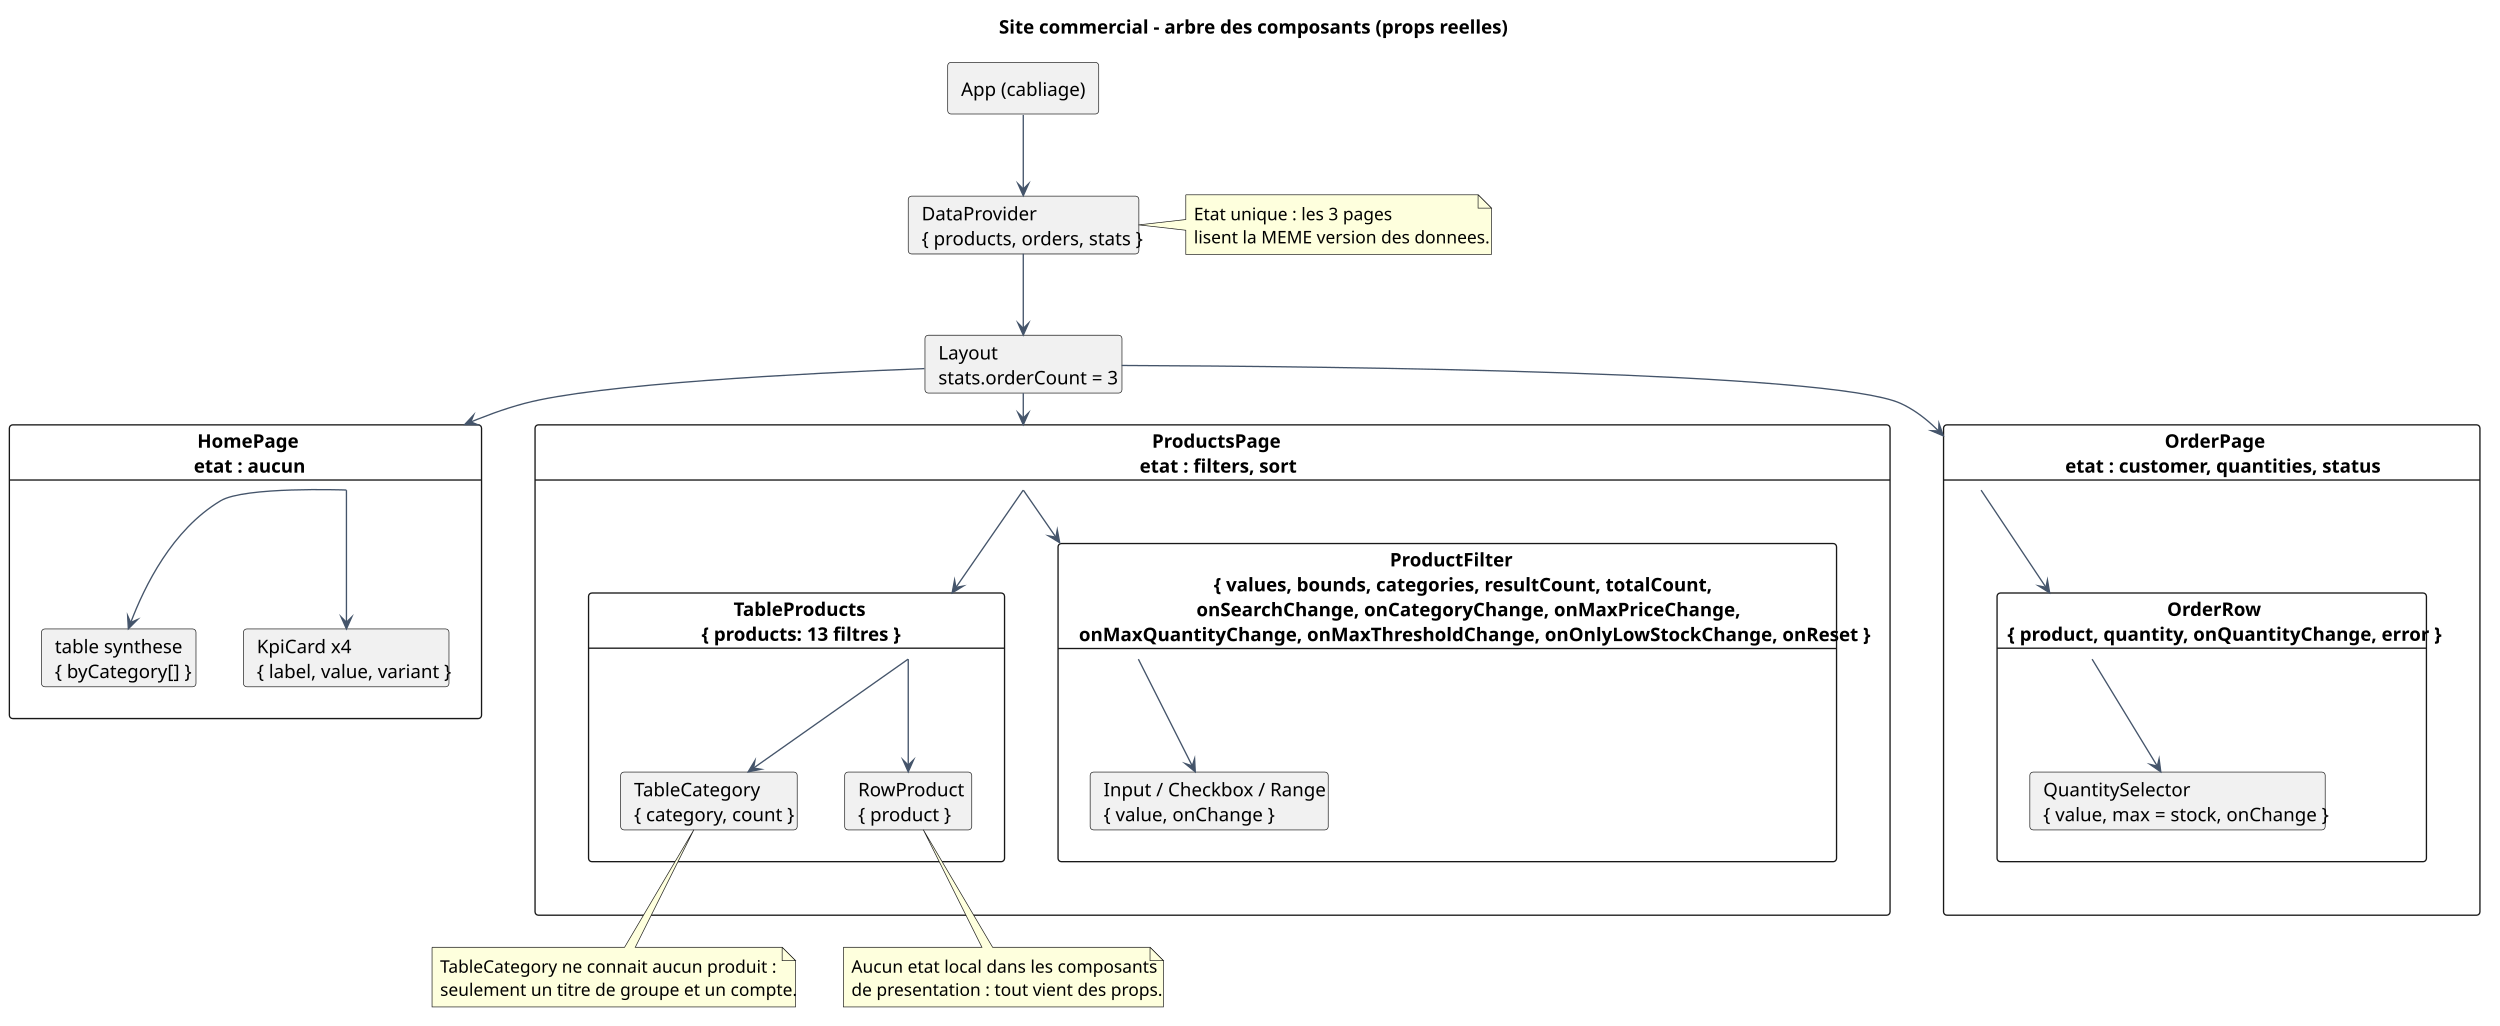
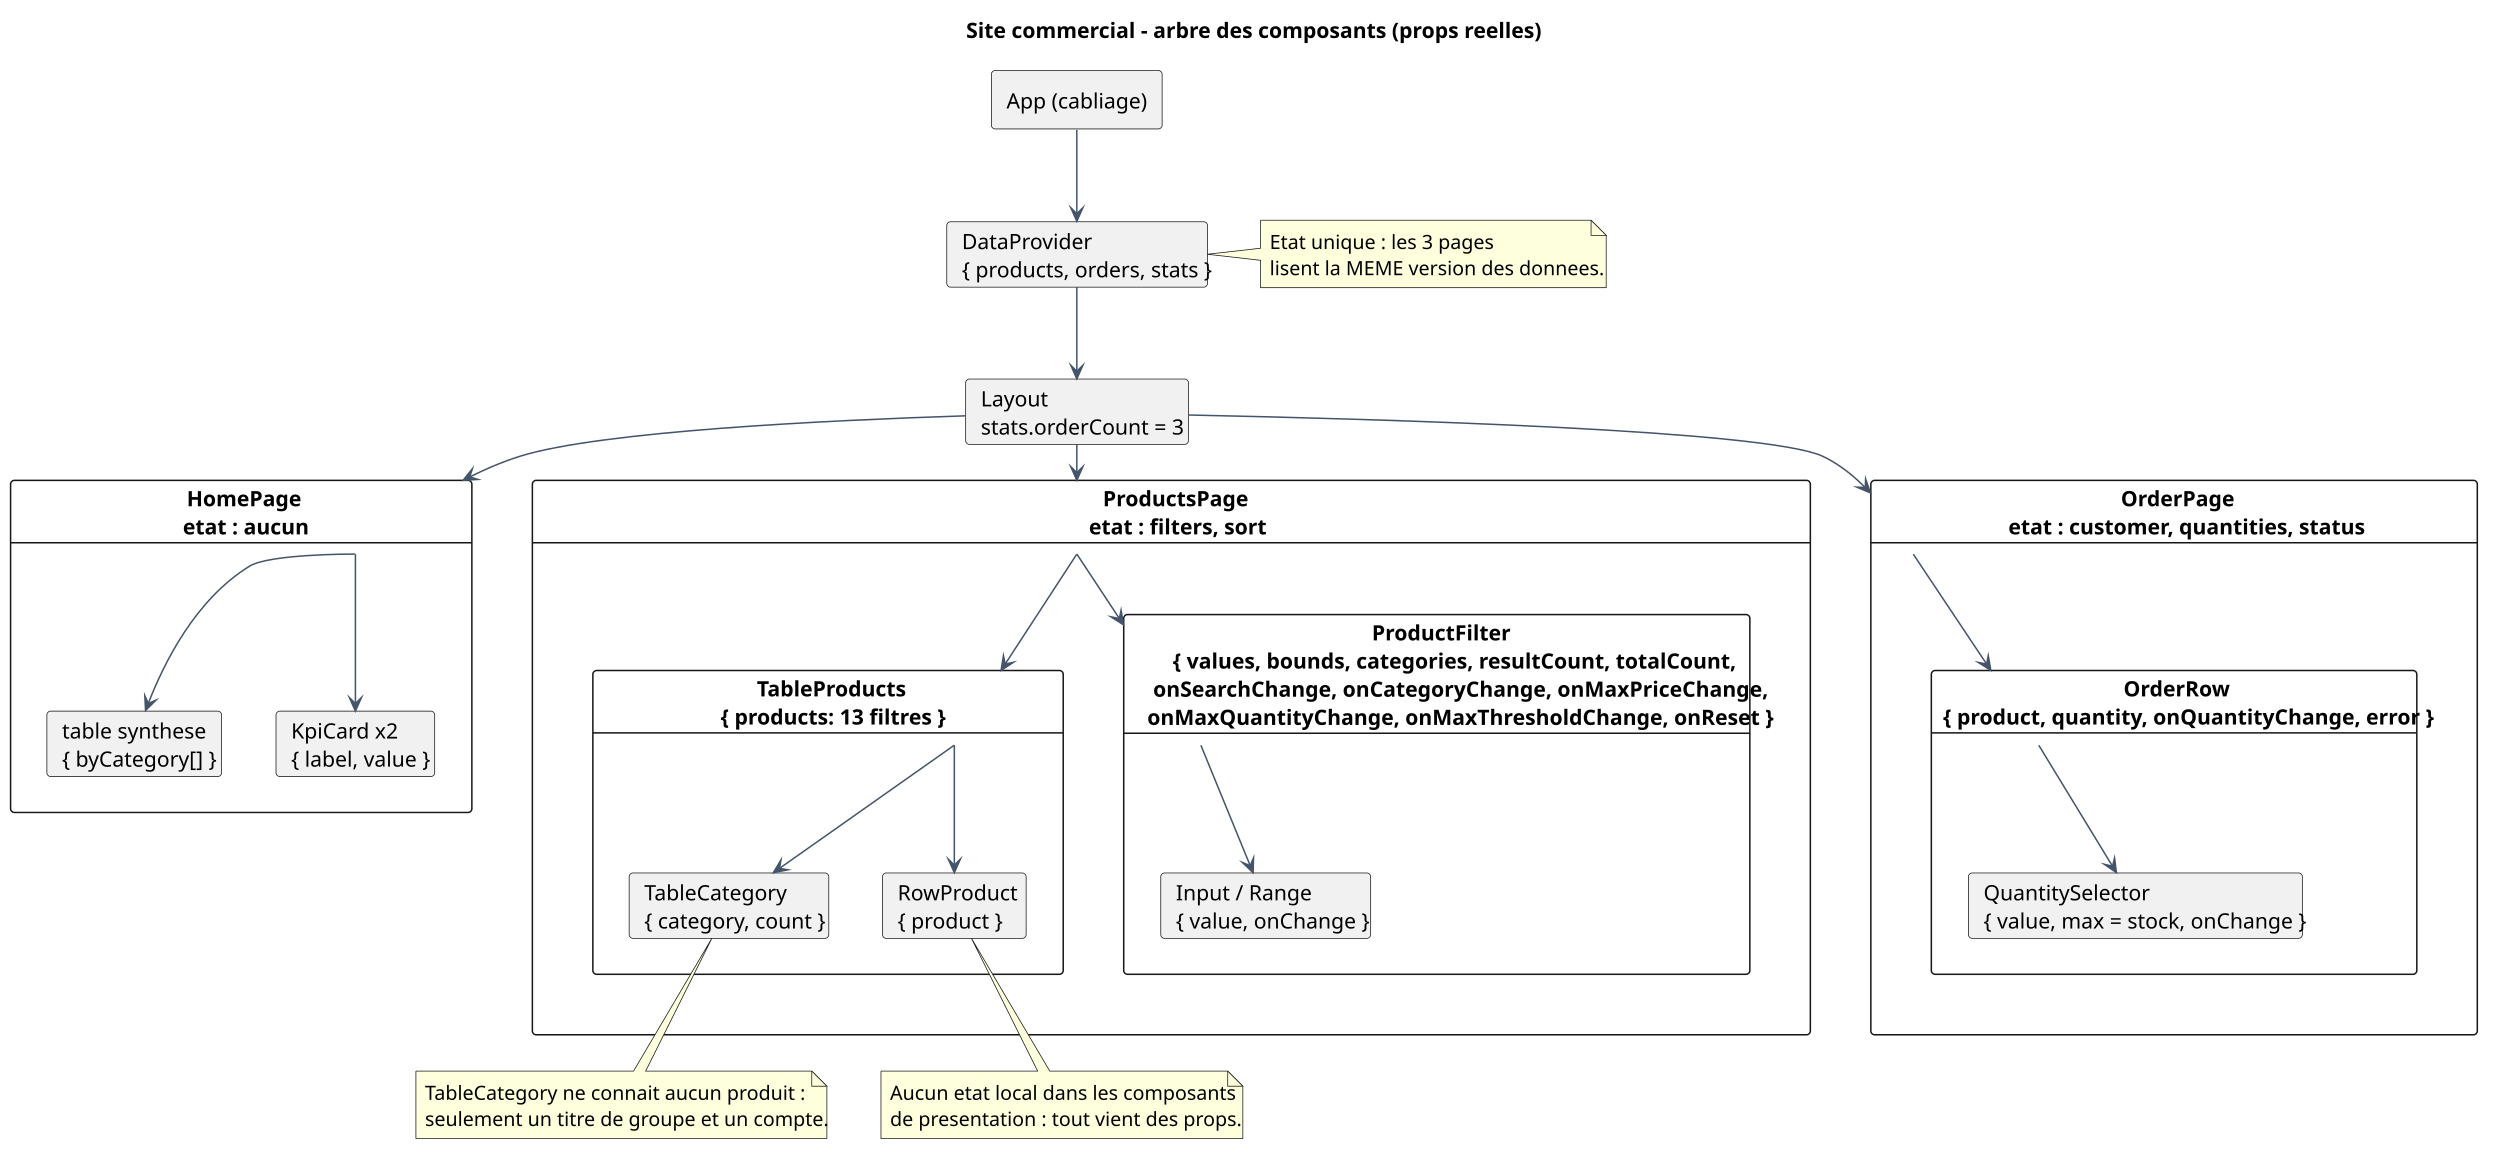
- <svg xmlns="http://www.w3.org/2000/svg" version="1.1" data-diagram-type="DESCRIPTION" style="width:1869px;height:767px;background:#FFFFFF;" width="1869px" height="767px" viewBox="0 0 1869 767" zoomAndPan="magnify" preserveAspectRatio="none" contentStyleType="text/css">
+ <svg xmlns="http://www.w3.org/2000/svg" version="1.1" data-diagram-type="DESCRIPTION" style="width:1653px;height:767px;background:#FFFFFF;" width="1653px" height="767px" viewBox="0 0 1653 767" zoomAndPan="magnify" preserveAspectRatio="none" contentStyleType="text/css">
  <defs />
  <g font-family="sans-serif" lengthAdjust="spacing">
    <g class="title" data-source-line="1">
-       <text x="746.802" y="25.107" fill="#000" font-size="14" textLength="368.396" font-weight="700" font-family="Segoe UI">Site commercial  -  arbre des composants (props reelles)</text>
+       <text x="638.802" y="25.107" fill="#000" font-size="14" textLength="368.396" font-weight="700" font-family="Segoe UI">Site commercial  -  arbre des composants (props reelles)</text>
    </g>
    <g class="cluster" data-qualified-name="Accueil" id="ent0004" data-source-line="16">
-       <rect x="7" y="317.621" width="353" height="219.58" fill="none" style="stroke:#181818;stroke-width:1;" rx="2.5" ry="2.5" />
-       <line x1="7" y1="358.863" x2="360" y2="358.863" style="stroke:#181818;stroke-width:1;" />
-       <text x="147.471" y="334.729" fill="#000" font-size="14" textLength="72.058" font-weight="700" font-family="Segoe UI">HomePage</text>
-       <text x="144.908" y="353.35" fill="#000" font-size="14" textLength="77.185" font-weight="700" font-family="Segoe UI">etat : aucun</text>
+       <rect x="7" y="317.621" width="305" height="219.58" fill="none" style="stroke:#181818;stroke-width:1;" rx="2.5" ry="2.5" />
+       <line x1="7" y1="358.863" x2="312" y2="358.863" style="stroke:#181818;stroke-width:1;" />
+       <text x="123.471" y="334.729" fill="#000" font-size="14" textLength="72.058" font-weight="700" font-family="Segoe UI">HomePage</text>
+       <text x="120.908" y="353.35" fill="#000" font-size="14" textLength="77.185" font-weight="700" font-family="Segoe UI">etat : aucun</text>
    </g>
    <g class="cluster" data-qualified-name="Produits" id="ent0007" data-source-line="21">
-       <rect x="400" y="317.621" width="1013" height="366.58" fill="none" style="stroke:#181818;stroke-width:1;" rx="2.5" ry="2.5" />
-       <line x1="400" y1="358.863" x2="1413" y2="358.863" style="stroke:#181818;stroke-width:1;" />
-       <text x="861.215" y="334.729" fill="#000" font-size="14" textLength="90.569" font-weight="700" font-family="Segoe UI">ProductsPage</text>
-       <text x="852.004" y="353.35" fill="#000" font-size="14" textLength="108.992" font-weight="700" font-family="Segoe UI">etat : filters, sort</text>
+       <rect x="352" y="317.621" width="845" height="366.58" fill="none" style="stroke:#181818;stroke-width:1;" rx="2.5" ry="2.5" />
+       <line x1="352" y1="358.863" x2="1197" y2="358.863" style="stroke:#181818;stroke-width:1;" />
+       <text x="729.215" y="334.729" fill="#000" font-size="14" textLength="90.569" font-weight="700" font-family="Segoe UI">ProductsPage</text>
+       <text x="720.004" y="353.35" fill="#000" font-size="14" textLength="108.992" font-weight="700" font-family="Segoe UI">etat : filters, sort</text>
    </g>
    <g class="cluster" data-qualified-name="Produits.F" id="ent0008" data-source-line="22">
-       <rect x="791" y="406.341" width="582" height="237.86" fill="none" style="stroke:#181818;stroke-width:1;" rx="2.5" ry="2.5" />
-       <line x1="791" y1="484.825" x2="1373" y2="484.825" style="stroke:#181818;stroke-width:1;" />
-       <text x="1039.067" y="423.449" fill="#000" font-size="14" textLength="85.866" font-weight="700" font-family="Segoe UI">ProductFilter</text>
-       <text x="907.461" y="442.07" fill="#000" font-size="14" textLength="349.077" font-weight="700" font-family="Segoe UI">{ values, bounds, categories, resultCount, totalCount,</text>
-       <text x="894.449" y="460.691" fill="#000" font-size="14" textLength="382.826" font-weight="700" font-family="Segoe UI">onSearchChange, onCategoryChange, onMaxPriceChange,</text>
-       <text x="806.607" y="479.312" fill="#000" font-size="14" textLength="558.51" font-weight="700" font-family="Segoe UI">onMaxQuantityChange, onMaxThresholdChange, onOnlyLowStockChange, onReset }</text>
+       <rect x="743" y="406.341" width="414" height="237.86" fill="none" style="stroke:#181818;stroke-width:1;" rx="2.5" ry="2.5" />
+       <line x1="743" y1="484.825" x2="1157" y2="484.825" style="stroke:#181818;stroke-width:1;" />
+       <text x="907.067" y="423.449" fill="#000" font-size="14" textLength="85.866" font-weight="700" font-family="Segoe UI">ProductFilter</text>
+       <text x="775.461" y="442.07" fill="#000" font-size="14" textLength="349.077" font-weight="700" font-family="Segoe UI">{ values, bounds, categories, resultCount, totalCount,</text>
+       <text x="762.449" y="460.691" fill="#000" font-size="14" textLength="382.826" font-weight="700" font-family="Segoe UI">onSearchChange, onCategoryChange, onMaxPriceChange,</text>
+       <text x="758.594" y="479.312" fill="#000" font-size="14" textLength="390.537" font-weight="700" font-family="Segoe UI">onMaxQuantityChange, onMaxThresholdChange, onReset }</text>
    </g>
    <g class="cluster" data-qualified-name="Produits.T" id="ent0010" data-source-line="25">
-       <rect x="440" y="443.341" width="311" height="200.86" fill="none" style="stroke:#181818;stroke-width:1;" rx="2.5" ry="2.5" />
-       <line x1="440" y1="484.583" x2="751" y2="484.583" style="stroke:#181818;stroke-width:1;" />
-       <text x="548.417" y="460.449" fill="#000" font-size="14" textLength="94.165" font-weight="700" font-family="Segoe UI">TableProducts</text>
-       <text x="524.481" y="479.07" fill="#000" font-size="14" textLength="142.037" font-weight="700" font-family="Segoe UI">{ products: 13 filtres }</text>
+       <rect x="392" y="443.341" width="311" height="200.86" fill="none" style="stroke:#181818;stroke-width:1;" rx="2.5" ry="2.5" />
+       <line x1="392" y1="484.583" x2="703" y2="484.583" style="stroke:#181818;stroke-width:1;" />
+       <text x="500.417" y="460.449" fill="#000" font-size="14" textLength="94.165" font-weight="700" font-family="Segoe UI">TableProducts</text>
+       <text x="476.481" y="479.07" fill="#000" font-size="14" textLength="142.037" font-weight="700" font-family="Segoe UI">{ products: 13 filtres }</text>
    </g>
    <g class="cluster" data-qualified-name="Commande" id="ent0013" data-source-line="31">
-       <rect x="1453" y="317.621" width="401" height="366.58" fill="none" style="stroke:#181818;stroke-width:1;" rx="2.5" ry="2.5" />
-       <line x1="1453" y1="358.863" x2="1854" y2="358.863" style="stroke:#181818;stroke-width:1;" />
-       <text x="1618.312" y="334.729" fill="#000" font-size="14" textLength="70.376" font-weight="700" font-family="Segoe UI">OrderPage</text>
-       <text x="1543.947" y="353.35" fill="#000" font-size="14" textLength="219.105" font-weight="700" font-family="Segoe UI">etat : customer, quantities, status</text>
+       <rect x="1237" y="317.621" width="401" height="366.58" fill="none" style="stroke:#181818;stroke-width:1;" rx="2.5" ry="2.5" />
+       <line x1="1237" y1="358.863" x2="1638" y2="358.863" style="stroke:#181818;stroke-width:1;" />
+       <text x="1402.312" y="334.729" fill="#000" font-size="14" textLength="70.376" font-weight="700" font-family="Segoe UI">OrderPage</text>
+       <text x="1327.947" y="353.35" fill="#000" font-size="14" textLength="219.105" font-weight="700" font-family="Segoe UI">etat : customer, quantities, status</text>
    </g>
    <g class="cluster" data-qualified-name="Commande.L" id="ent0014" data-source-line="32">
-       <rect x="1493" y="443.341" width="321" height="200.86" fill="none" style="stroke:#181818;stroke-width:1;" rx="2.5" ry="2.5" />
-       <line x1="1493" y1="484.583" x2="1814" y2="484.583" style="stroke:#181818;stroke-width:1;" />
-       <text x="1620.069" y="460.449" fill="#000" font-size="14" textLength="66.862" font-weight="700" font-family="Segoe UI">OrderRow</text>
-       <text x="1500.761" y="479.07" fill="#000" font-size="14" textLength="305.478" font-weight="700" font-family="Segoe UI">{ product, quantity, onQuantityChange, error }</text>
+       <rect x="1277" y="443.341" width="321" height="200.86" fill="none" style="stroke:#181818;stroke-width:1;" rx="2.5" ry="2.5" />
+       <line x1="1277" y1="484.583" x2="1598" y2="484.583" style="stroke:#181818;stroke-width:1;" />
+       <text x="1404.069" y="460.449" fill="#000" font-size="14" textLength="66.862" font-weight="700" font-family="Segoe UI">OrderRow</text>
+       <text x="1284.761" y="479.07" fill="#000" font-size="14" textLength="305.478" font-weight="700" font-family="Segoe UI">{ product, quantity, onQuantityChange, error }</text>
    </g>
    <g class="entity" data-qualified-name="App" id="ent0001" data-source-line="7">
-       <rect x="708.5" y="46.621" width="112.9" height="38.621" fill="#F1F1F1" style="stroke:#181818;stroke-width:0.5;" rx="2.5" ry="2.5" />
-       <text x="718.5" y="71.729" fill="#000" font-size="14" textLength="92.9" font-family="Segoe UI">App  (cabliage)</text>
+       <rect x="655.5" y="46.621" width="112.9" height="38.621" fill="#F1F1F1" style="stroke:#181818;stroke-width:0.5;" rx="2.5" ry="2.5" />
+       <text x="665.5" y="71.729" fill="#000" font-size="14" textLength="92.9" font-family="Segoe UI">App  (cabliage)</text>
    </g>
    <g class="entity" data-qualified-name="Store" id="ent0002" data-source-line="10">
-       <rect x="679" y="146.621" width="172.414" height="43.242" fill="#F1F1F1" style="stroke:#181818;stroke-width:0.5;" rx="2.5" ry="2.5" />
-       <text x="689" y="164.729" fill="#000" font-size="14" textLength="80.247" font-family="Segoe UI">DataProvider</text>
-       <text x="689" y="183.35" fill="#000" font-size="14" textLength="152.414" font-family="Segoe UI">{ products, orders, stats }</text>
+       <rect x="626" y="146.621" width="172.414" height="43.242" fill="#F1F1F1" style="stroke:#181818;stroke-width:0.5;" rx="2.5" ry="2.5" />
+       <text x="636" y="164.729" fill="#000" font-size="14" textLength="80.247" font-family="Segoe UI">DataProvider</text>
+       <text x="636" y="183.35" fill="#000" font-size="14" textLength="152.414" font-family="Segoe UI">{ products, orders, stats }</text>
    </g>
    <g class="entity" data-qualified-name="Layout" id="ent0003" data-source-line="13">
-       <rect x="691.5" y="250.621" width="147.285" height="43.242" fill="#F1F1F1" style="stroke:#181818;stroke-width:0.5;" rx="2.5" ry="2.5" />
-       <text x="701.5" y="268.729" fill="#000" font-size="14" textLength="41.357" font-family="Segoe UI">Layout</text>
-       <text x="701.5" y="287.35" fill="#000" font-size="14" textLength="127.285" font-family="Segoe UI">stats.orderCount = 3</text>
+       <rect x="638.5" y="250.621" width="147.285" height="43.242" fill="#F1F1F1" style="stroke:#181818;stroke-width:0.5;" rx="2.5" ry="2.5" />
+       <text x="648.5" y="268.729" fill="#000" font-size="14" textLength="41.357" font-family="Segoe UI">Layout</text>
+       <text x="648.5" y="287.35" fill="#000" font-size="14" textLength="127.285" font-family="Segoe UI">stats.orderCount = 3</text>
    </g>
    <g class="entity" data-qualified-name="Accueil.K1" id="ent0005" data-source-line="17">
-       <rect x="182" y="470.201" width="153.656" height="43.242" fill="#F1F1F1" style="stroke:#181818;stroke-width:0.5;" rx="2.5" ry="2.5" />
-       <text x="192" y="488.309" fill="#000" font-size="14" textLength="66.452" font-family="Segoe UI">KpiCard x4</text>
-       <text x="192" y="506.93" fill="#000" font-size="14" textLength="133.656" font-family="Segoe UI">{ label, value, variant }</text>
+       <rect x="182.5" y="470.201" width="104.909" height="43.242" fill="#F1F1F1" style="stroke:#181818;stroke-width:0.5;" rx="2.5" ry="2.5" />
+       <text x="192.5" y="488.309" fill="#000" font-size="14" textLength="66.452" font-family="Segoe UI">KpiCard x2</text>
+       <text x="192.5" y="506.93" fill="#000" font-size="14" textLength="84.909" font-family="Segoe UI">{ label, value }</text>
    </g>
    <g class="entity" data-qualified-name="Accueil.K2" id="ent0006" data-source-line="18">
      <rect x="31" y="470.201" width="115.519" height="43.242" fill="#F1F1F1" style="stroke:#181818;stroke-width:0.5;" rx="2.5" ry="2.5" />
      <text x="41" y="488.309" fill="#000" font-size="14" textLength="88.532" font-family="Segoe UI">table synthese</text>
      <text x="41" y="506.93" fill="#000" font-size="14" textLength="95.519" font-family="Segoe UI">{ byCategory[] }</text>
    </g>
    <g class="entity" data-qualified-name="Produits.F.Atomes" id="ent0009" data-source-line="23">
-       <rect x="815" y="577.201" width="177.979" height="43.242" fill="#F1F1F1" style="stroke:#181818;stroke-width:0.5;" rx="2.5" ry="2.5" />
-       <text x="825" y="595.309" fill="#000" font-size="14" textLength="157.979" font-family="Segoe UI">Input / Checkbox / Range</text>
-       <text x="825" y="613.93" fill="#000" font-size="14" textLength="118.781" font-family="Segoe UI">{ value, onChange }</text>
+       <rect x="767.5" y="577.201" width="138.781" height="43.242" fill="#F1F1F1" style="stroke:#181818;stroke-width:0.5;" rx="2.5" ry="2.5" />
+       <text x="777.5" y="595.309" fill="#000" font-size="14" textLength="84.656" font-family="Segoe UI">Input / Range</text>
+       <text x="777.5" y="613.93" fill="#000" font-size="14" textLength="118.781" font-family="Segoe UI">{ value, onChange }</text>
    </g>
    <g class="entity" data-qualified-name="Produits.T.C" id="ent0011" data-source-line="26">
-       <rect x="464" y="577.201" width="131.993" height="43.242" fill="#F1F1F1" style="stroke:#181818;stroke-width:0.5;" rx="2.5" ry="2.5" />
-       <text x="474" y="595.309" fill="#000" font-size="14" textLength="89.346" font-family="Segoe UI">TableCategory</text>
-       <text x="474" y="613.93" fill="#000" font-size="14" textLength="111.993" font-family="Segoe UI">{ category, count }</text>
+       <rect x="416" y="577.201" width="131.993" height="43.242" fill="#F1F1F1" style="stroke:#181818;stroke-width:0.5;" rx="2.5" ry="2.5" />
+       <text x="426" y="595.309" fill="#000" font-size="14" textLength="89.346" font-family="Segoe UI">TableCategory</text>
+       <text x="426" y="613.93" fill="#000" font-size="14" textLength="111.993" font-family="Segoe UI">{ category, count }</text>
    </g>
    <g class="entity" data-qualified-name="Produits.T.R" id="ent0012" data-source-line="27">
-       <rect x="631.5" y="577.201" width="94.983" height="43.242" fill="#F1F1F1" style="stroke:#181818;stroke-width:0.5;" rx="2.5" ry="2.5" />
-       <text x="641.5" y="595.309" fill="#000" font-size="14" textLength="74.983" font-family="Segoe UI">RowProduct</text>
-       <text x="641.5" y="613.93" fill="#000" font-size="14" textLength="64.798" font-family="Segoe UI">{ product }</text>
+       <rect x="583.5" y="577.201" width="94.983" height="43.242" fill="#F1F1F1" style="stroke:#181818;stroke-width:0.5;" rx="2.5" ry="2.5" />
+       <text x="593.5" y="595.309" fill="#000" font-size="14" textLength="74.983" font-family="Segoe UI">RowProduct</text>
+       <text x="593.5" y="613.93" fill="#000" font-size="14" textLength="64.798" font-family="Segoe UI">{ product }</text>
    </g>
    <g class="entity" data-qualified-name="Commande.L.S" id="ent0015" data-source-line="33">
-       <rect x="1517.5" y="577.201" width="220.819" height="43.242" fill="#F1F1F1" style="stroke:#181818;stroke-width:0.5;" rx="2.5" ry="2.5" />
-       <text x="1527.5" y="595.309" fill="#000" font-size="14" textLength="102.929" font-family="Segoe UI">QuantitySelector</text>
-       <text x="1527.5" y="613.93" fill="#000" font-size="14" textLength="200.819" font-family="Segoe UI">{ value, max = stock, onChange }</text>
+       <rect x="1301.5" y="577.201" width="220.819" height="43.242" fill="#F1F1F1" style="stroke:#181818;stroke-width:0.5;" rx="2.5" ry="2.5" />
+       <text x="1311.5" y="595.309" fill="#000" font-size="14" textLength="102.929" font-family="Segoe UI">QuantitySelector</text>
+       <text x="1311.5" y="613.93" fill="#000" font-size="14" textLength="200.819" font-family="Segoe UI">{ value, max = stock, onChange }</text>
    </g>
    <g class="entity" data-qualified-name="GMN30" id="ent0031" data-source-line="53">
-       <path d="M886.5,145.621 L886.5,164.121 L851.2,168.121 L886.5,172.121 L886.5,190.203 A0,0 0 0 0 886.5,190.203 L1115.011,190.203 A0,0 0 0 0 1115.011,190.203 L1115.011,155.621 L1105.011,145.621 L886.5,145.621 A0,0 0 0 0 886.5,145.621" style="stroke:#181818;stroke-width:0.5;" fill="#FEFFDD" />
-       <path d="M1105.011,145.621 L1105.011,155.621 L1115.011,155.621 L1105.011,145.621" style="stroke:#181818;stroke-width:0.5;" fill="#FEFFDD" />
-       <text x="892.5" y="164.649" fill="#000" font-size="13" textLength="138.995" font-family="Segoe UI">Etat unique : les 3 pages</text>
-       <text x="892.5" y="181.94" fill="#000" font-size="13" textLength="207.511" font-family="Segoe UI">lisent la MEME version des donnees.</text>
+       <path d="M833.5,145.621 L833.5,164.121 L798.2,168.121 L833.5,172.121 L833.5,190.203 A0,0 0 0 0 833.5,190.203 L1062.011,190.203 A0,0 0 0 0 1062.011,190.203 L1062.011,155.621 L1052.011,145.621 L833.5,145.621 A0,0 0 0 0 833.5,145.621" style="stroke:#181818;stroke-width:0.5;" fill="#FEFFDD" />
+       <path d="M1052.011,145.621 L1052.011,155.621 L1062.011,155.621 L1052.011,145.621" style="stroke:#181818;stroke-width:0.5;" fill="#FEFFDD" />
+       <text x="839.5" y="164.649" fill="#000" font-size="13" textLength="138.995" font-family="Segoe UI">Etat unique : les 3 pages</text>
+       <text x="839.5" y="181.94" fill="#000" font-size="13" textLength="207.511" font-family="Segoe UI">lisent la MEME version des donnees.</text>
    </g>
    <g class="entity" data-qualified-name="GMN33" id="ent0034" data-source-line="58">
-       <path d="M630.5,708.201 L630.5,752.783 A0,0 0 0 0 630.5,752.783 L869.764,752.783 A0,0 0 0 0 869.764,752.783 L869.764,718.201 L859.764,708.201 L742.09,708.201 L690.25,620.301 L734.09,708.201 L630.5,708.201 A0,0 0 0 0 630.5,708.201" style="stroke:#181818;stroke-width:0.5;" fill="#FEFFDD" />
-       <path d="M859.764,708.201 L859.764,718.201 L869.764,718.201 L859.764,708.201" style="stroke:#181818;stroke-width:0.5;" fill="#FEFFDD" />
-       <text x="636.5" y="727.229" fill="#000" font-size="13" textLength="215.116" font-family="Segoe UI">Aucun etat local dans les composants</text>
-       <text x="636.5" y="744.52" fill="#000" font-size="13" textLength="218.264" font-family="Segoe UI">de presentation : tout vient des props.</text>
+       <path d="M582.5,708.201 L582.5,752.783 A0,0 0 0 0 582.5,752.783 L821.764,752.783 A0,0 0 0 0 821.764,752.783 L821.764,718.201 L811.764,708.201 L694.09,708.201 L642.25,620.301 L686.09,708.201 L582.5,708.201 A0,0 0 0 0 582.5,708.201" style="stroke:#181818;stroke-width:0.5;" fill="#FEFFDD" />
+       <path d="M811.764,708.201 L811.764,718.201 L821.764,718.201 L811.764,708.201" style="stroke:#181818;stroke-width:0.5;" fill="#FEFFDD" />
+       <text x="588.5" y="727.229" fill="#000" font-size="13" textLength="215.116" font-family="Segoe UI">Aucun etat local dans les composants</text>
+       <text x="588.5" y="744.52" fill="#000" font-size="13" textLength="218.264" font-family="Segoe UI">de presentation : tout vient des props.</text>
    </g>
    <g class="entity" data-qualified-name="GMN36" id="ent0037" data-source-line="63">
-       <path d="M323,708.201 L323,752.783 A0,0 0 0 0 323,752.783 L594.739,752.783 A0,0 0 0 0 594.739,752.783 L594.739,718.201 L584.739,708.201 L474.91,708.201 L518.75,620.301 L466.91,708.201 L323,708.201 A0,0 0 0 0 323,708.201" style="stroke:#181818;stroke-width:0.5;" fill="#FEFFDD" />
-       <path d="M584.739,708.201 L584.739,718.201 L594.739,718.201 L584.739,708.201" style="stroke:#181818;stroke-width:0.5;" fill="#FEFFDD" />
-       <text x="329" y="727.229" fill="#000" font-size="13" textLength="237.282" font-family="Segoe UI">TableCategory ne connait aucun produit :</text>
-       <text x="329" y="744.52" fill="#000" font-size="13" textLength="250.739" font-family="Segoe UI">seulement un titre de groupe et un compte.</text>
+       <path d="M275,708.201 L275,752.783 A0,0 0 0 0 275,752.783 L546.739,752.783 A0,0 0 0 0 546.739,752.783 L546.739,718.201 L536.739,708.201 L426.91,708.201 L470.75,620.301 L418.91,708.201 L275,708.201 A0,0 0 0 0 275,708.201" style="stroke:#181818;stroke-width:0.5;" fill="#FEFFDD" />
+       <path d="M536.739,708.201 L536.739,718.201 L546.739,718.201 L536.739,708.201" style="stroke:#181818;stroke-width:0.5;" fill="#FEFFDD" />
+       <text x="281" y="727.229" fill="#000" font-size="13" textLength="237.282" font-family="Segoe UI">TableCategory ne connait aucun produit :</text>
+       <text x="281" y="744.52" fill="#000" font-size="13" textLength="250.739" font-family="Segoe UI">seulement un titre de groupe et un compte.</text>
    </g>
    <g class="link" data-entity-1="ent0001" data-entity-2="ent0002" id="lnk16" data-source-line="37" data-link-type="dependency">
-       <path d="M765,85.931 C765,103.131 765,123.531 765,141.321" style="stroke:#44546A;stroke-width:1;" fill="none" id="App-to-Store" />
-       <polygon points="765,146.321,769,137.321,765,141.321,761,137.321,765,146.321" fill="#44546A" style="stroke:#44546A;stroke-width:1;stroke-linejoin:miter;stroke-miterlimit:10;" />
+       <path d="M712,85.931 C712,103.131 712,123.531 712,141.321" style="stroke:#44546A;stroke-width:1;" fill="none" id="App-to-Store" />
+       <polygon points="712,146.321,716,137.321,712,141.321,708,137.321,712,146.321" fill="#44546A" style="stroke:#44546A;stroke-width:1;stroke-linejoin:miter;stroke-miterlimit:10;" />
    </g>
    <g class="link" data-entity-1="ent0002" data-entity-2="ent0003" id="lnk17" data-source-line="38" data-link-type="dependency">
-       <path d="M765,189.761 C765,207.461 765,227.821 765,245.511" style="stroke:#44546A;stroke-width:1;" fill="none" id="Store-to-Layout" />
-       <polygon points="765,250.511,769,241.511,765,245.511,761,241.511,765,250.511" fill="#44546A" style="stroke:#44546A;stroke-width:1;stroke-linejoin:miter;stroke-miterlimit:10;" />
+       <path d="M712,189.761 C712,207.461 712,227.821 712,245.511" style="stroke:#44546A;stroke-width:1;" fill="none" id="Store-to-Layout" />
+       <polygon points="712,250.511,716,241.511,712,245.511,708,241.511,712,250.511" fill="#44546A" style="stroke:#44546A;stroke-width:1;stroke-linejoin:miter;stroke-miterlimit:10;" />
    </g>
    <g class="link" data-entity-1="ent0003" data-entity-2="ent0004" id="lnk18" data-source-line="39" data-link-type="dependency">
-       <path d="M691.11,275.561 C598.85,279.161 446.52,287.091 392,301.621 C384.215,303.696 376.332,306.22 368.493,309.05 C364.574,310.465 360.666,311.957 356.786,313.508 C354.847,314.283 352.914,315.074 350.991,315.876 C350.029,316.278 349.07,316.682 348.113,317.09 C347.874,317.191 352.232,315.326 351.993,315.429" style="stroke:#44546A;stroke-width:1;" fill="none" id="Layout-to-Accueil" />
-       <polygon points="347.396,317.396,357.244,317.533,351.993,315.429,354.097,310.178,347.396,317.396" fill="#44546A" style="stroke:#44546A;stroke-width:1;stroke-linejoin:miter;stroke-miterlimit:10;" />
+       <path d="M638.12,274.951 C546.81,277.901 397,285.111 344,301.621 C337.521,303.639 331.013,306.097 324.578,308.859 C321.361,310.24 318.161,311.697 314.993,313.213 C313.409,313.971 311.832,314.744 310.265,315.53 C309.482,315.922 308.7,316.318 307.922,316.717 C307.532,316.916 307.144,317.116 306.756,317.317 C306.562,317.418 310.804,315.211 310.61,315.312" style="stroke:#44546A;stroke-width:1;" fill="none" id="Layout-to-Accueil" />
+       <polygon points="306.174,317.619,316.004,317.015,310.61,315.312,312.313,309.917,306.174,317.619" fill="#44546A" style="stroke:#44546A;stroke-width:1;stroke-linejoin:miter;stroke-miterlimit:10;" />
    </g>
    <g class="link" data-entity-1="ent0003" data-entity-2="ent0007" id="lnk19" data-source-line="40" data-link-type="dependency">
-       <path d="M765,293.961 C765,300.526 765,308.077 765,315.75 C765,316.23 765,316.71 765,317.191 C765,317.311 765,312.431 765,312.551" style="stroke:#44546A;stroke-width:1;" fill="none" id="Layout-to-Produits" />
-       <polygon points="765,317.551,769,308.551,765,312.551,761,308.551,765,317.551" fill="#44546A" style="stroke:#44546A;stroke-width:1;stroke-linejoin:miter;stroke-miterlimit:10;" />
+       <path d="M712,293.961 C712,300.526 712,308.077 712,315.75 C712,316.23 712,316.71 712,317.191 C712,317.311 712,312.431 712,312.551" style="stroke:#44546A;stroke-width:1;" fill="none" id="Layout-to-Produits" />
+       <polygon points="712,317.551,716,308.551,712,312.551,708,308.551,712,317.551" fill="#44546A" style="stroke:#44546A;stroke-width:1;stroke-linejoin:miter;stroke-miterlimit:10;" />
    </g>
    <g class="link" data-entity-1="ent0003" data-entity-2="ent0013" id="lnk20" data-source-line="41" data-link-type="dependency">
-       <path d="M838.59,273.221 C998.85,273.881 1369.21,277.991 1421,301.621 C1429.545,305.519 1437.47,311.245 1444.574,317.685 C1446.35,319.295 1448.075,320.95 1449.745,322.632 C1450.581,323.473 1451.402,324.321 1452.21,325.173 C1452.411,325.386 1449.194,321.951 1449.394,322.164" style="stroke:#44546A;stroke-width:1;" fill="none" id="Layout-to-Commande" />
-       <polygon points="1452.813,325.814,1449.579,316.511,1449.394,322.164,1443.741,321.98,1452.813,325.814" fill="#44546A" style="stroke:#44546A;stroke-width:1;stroke-linejoin:miter;stroke-miterlimit:10;" />
+       <path d="M785.54,274.391 C913.73,277.051 1168.02,284.431 1205,301.621 C1213.518,305.581 1221.429,311.339 1228.528,317.792 C1230.303,319.405 1232.027,321.062 1233.697,322.745 C1234.532,323.586 1235.353,324.434 1236.161,325.287 C1236.363,325.5 1233.145,322.065 1233.345,322.278" style="stroke:#44546A;stroke-width:1;" fill="none" id="Layout-to-Commande" />
+       <polygon points="1236.764,325.927,1233.529,316.624,1233.345,322.278,1227.691,322.095,1236.764,325.927" fill="#44546A" style="stroke:#44546A;stroke-width:1;stroke-linejoin:miter;stroke-miterlimit:10;" />
    </g>
    <g class="link" data-entity-1="ent0004" data-entity-2="ent0005" id="lnk21" data-source-line="42" data-link-type="dependency">
-       <path d="M259,366.431 C259,369.211 259,430.621 259,465.191" style="stroke:#44546A;stroke-width:1;" fill="none" id="Accueil-to-K1" />
-       <polygon points="259,470.191,263,461.191,259,465.191,255,461.191,259,470.191" fill="#44546A" style="stroke:#44546A;stroke-width:1;stroke-linejoin:miter;stroke-miterlimit:10;" />
+       <path d="M235,366.431 C235,369.211 235,430.621 235,465.191" style="stroke:#44546A;stroke-width:1;" fill="none" id="Accueil-to-K1" />
+       <polygon points="235,470.191,239,461.191,235,465.191,231,461.191,235,470.191" fill="#44546A" style="stroke:#44546A;stroke-width:1;stroke-linejoin:miter;stroke-miterlimit:10;" />
    </g>
    <g class="link" data-entity-1="ent0004" data-entity-2="ent0006" id="lnk22" data-source-line="43" data-link-type="dependency">
-       <path d="M258.94,366.341 C256.64,366.261 182.72,363.761 165,374.341 C128.54,396.121 108.07,438.279 97.73,465.419" style="stroke:#44546A;stroke-width:1;" fill="none" id="Accueil-to-K2" />
-       <polygon points="95.95,470.091,102.892,463.105,97.73,465.419,95.416,460.257,95.95,470.091" fill="#44546A" style="stroke:#44546A;stroke-width:1;stroke-linejoin:miter;stroke-miterlimit:10;" />
+       <path d="M234.84,366.341 C231.5,366.331 177.91,366.371 165,374.341 C129.07,396.521 108.564,438.092 98.034,465.132" style="stroke:#44546A;stroke-width:1;" fill="none" id="Accueil-to-K2" />
+       <polygon points="96.22,469.791,103.213,462.856,98.034,465.132,95.759,459.953,96.22,469.791" fill="#44546A" style="stroke:#44546A;stroke-width:1;stroke-linejoin:miter;stroke-miterlimit:10;" />
    </g>
    <g class="link" data-entity-1="ent0007" data-entity-2="ent0008" id="lnk23" data-source-line="44" data-link-type="dependency">
-       <path d="M765.06,366.431 C765.703,367.359 771.234,375.355 779.209,386.886 C781.202,389.769 783.349,392.872 785.61,396.141 C786.74,397.776 787.899,399.452 789.082,401.162 C789.674,402.018 790.271,402.881 790.874,403.753 C791.175,404.189 791.478,404.627 791.782,405.066 C791.934,405.286 789.242,401.394 789.395,401.615" style="stroke:#44546A;stroke-width:1;" fill="none" id="Produits-to-F" />
-       <polygon points="792.239,405.727,790.41,396.05,789.395,401.615,783.83,400.6,792.239,405.727" fill="#44546A" style="stroke:#44546A;stroke-width:1;stroke-linejoin:miter;stroke-miterlimit:10;" />
+       <path d="M712.06,366.431 C712.67,367.359 717.942,375.355 725.546,386.886 C729.347,392.651 733.731,399.3 738.407,406.39 C739.576,408.163 740.763,409.963 741.963,411.784 C742.264,412.239 739.812,408.521 740.114,408.979" style="stroke:#44546A;stroke-width:1;" fill="none" id="Produits-to-F" />
+       <polygon points="742.866,413.153,741.251,403.438,740.114,408.979,734.573,407.842,742.866,413.153" fill="#44546A" style="stroke:#44546A;stroke-width:1;stroke-linejoin:miter;stroke-miterlimit:10;" />
    </g>
    <g class="link" data-entity-1="ent0007" data-entity-2="ent0010" id="lnk24" data-source-line="45" data-link-type="dependency">
-       <path d="M764.94,366.431 C763.655,368.286 742.815,398.419 721.981,428.544 C719.377,432.309 716.773,436.075 714.207,439.785 C713.566,440.712 712.927,441.636 712.291,442.556 C712.131,442.786 714.817,438.903 714.658,439.133" style="stroke:#44546A;stroke-width:1;" fill="none" id="Produits-to-T" />
-       <polygon points="711.814,443.245,720.223,438.118,714.658,439.133,713.643,433.568,711.814,443.245" fill="#44546A" style="stroke:#44546A;stroke-width:1;stroke-linejoin:miter;stroke-miterlimit:10;" />
+       <path d="M711.94,366.431 C710.735,368.286 691.108,398.419 671.485,428.544 C669.032,432.309 666.579,436.075 664.163,439.785 C663.559,440.712 662.957,441.636 662.358,442.556 C662.208,442.786 664.787,438.826 664.638,439.056" style="stroke:#44546A;stroke-width:1;" fill="none" id="Produits-to-T" />
+       <polygon points="661.909,443.245,670.173,437.887,664.638,439.056,663.469,433.521,661.909,443.245" fill="#44546A" style="stroke:#44546A;stroke-width:1;stroke-linejoin:miter;stroke-miterlimit:10;" />
    </g>
    <g class="link" data-entity-1="ent0008" data-entity-2="ent0009" id="lnk25" data-source-line="46" data-link-type="dependency">
-       <path d="M851.04,492.781 C852.18,495.041 876.217,542.647 891.317,572.567" style="stroke:#44546A;stroke-width:1;" fill="none" id="F-to-Atomes" />
-       <polygon points="893.57,577.031,893.086,567.194,891.317,572.567,885.944,570.799,893.57,577.031" fill="#44546A" style="stroke:#44546A;stroke-width:1;stroke-linejoin:miter;stroke-miterlimit:10;" />
+       <path d="M794.03,492.781 C794.96,495.041 814.384,542.484 826.644,572.404" style="stroke:#44546A;stroke-width:1;" fill="none" id="F-to-Atomes" />
+       <polygon points="828.54,577.031,828.829,567.186,826.644,572.404,821.426,570.22,828.54,577.031" fill="#44546A" style="stroke:#44546A;stroke-width:1;stroke-linejoin:miter;stroke-miterlimit:10;" />
    </g>
    <g class="link" data-entity-1="ent0010" data-entity-2="ent0011" id="lnk26" data-source-line="47" data-link-type="dependency">
-       <path d="M678.89,492.781 C675.68,495.041 605.867,544.231 563.417,574.151" style="stroke:#44546A;stroke-width:1;" fill="none" id="T-to-C" />
-       <polygon points="559.33,577.031,568.991,575.116,563.417,574.151,564.382,568.577,559.33,577.031" fill="#44546A" style="stroke:#44546A;stroke-width:1;stroke-linejoin:miter;stroke-miterlimit:10;" />
+       <path d="M630.89,492.781 C627.68,495.041 557.867,544.231 515.417,574.151" style="stroke:#44546A;stroke-width:1;" fill="none" id="T-to-C" />
+       <polygon points="511.33,577.031,520.991,575.116,515.417,574.151,516.382,568.577,511.33,577.031" fill="#44546A" style="stroke:#44546A;stroke-width:1;stroke-linejoin:miter;stroke-miterlimit:10;" />
    </g>
    <g class="link" data-entity-1="ent0010" data-entity-2="ent0012" id="lnk27" data-source-line="48" data-link-type="dependency">
-       <path d="M679,492.781 C679,495.041 679,542.111 679,572.031" style="stroke:#44546A;stroke-width:1;" fill="none" id="T-to-R" />
-       <polygon points="679,577.031,683,568.031,679,572.031,675,568.031,679,577.031" fill="#44546A" style="stroke:#44546A;stroke-width:1;stroke-linejoin:miter;stroke-miterlimit:10;" />
+       <path d="M631,492.781 C631,495.041 631,542.111 631,572.031" style="stroke:#44546A;stroke-width:1;" fill="none" id="T-to-R" />
+       <polygon points="631,577.031,635,568.031,631,572.031,627,568.031,631,577.031" fill="#44546A" style="stroke:#44546A;stroke-width:1;stroke-linejoin:miter;stroke-miterlimit:10;" />
    </g>
    <g class="link" data-entity-1="ent0013" data-entity-2="ent0014" id="lnk28" data-source-line="49" data-link-type="dependency">
-       <path d="M1481.06,366.431 C1482.295,368.286 1502.408,398.419 1522.515,428.544 C1525.028,432.309 1527.542,436.075 1530.018,439.785 C1530.637,440.712 1531.254,441.636 1531.868,442.556 C1532.021,442.786 1529.399,438.857 1529.552,439.087" style="stroke:#44546A;stroke-width:1;" fill="none" id="Commande-to-L" />
-       <polygon points="1532.328,443.245,1530.658,433.539,1529.552,439.087,1524.004,437.98,1532.328,443.245" fill="#44546A" style="stroke:#44546A;stroke-width:1;stroke-linejoin:miter;stroke-miterlimit:10;" />
+       <path d="M1265.06,366.431 C1266.295,368.286 1286.408,398.419 1306.515,428.544 C1309.028,432.309 1311.542,436.075 1314.018,439.785 C1314.637,440.712 1315.254,441.636 1315.868,442.556 C1316.021,442.786 1313.399,438.857 1313.552,439.087" style="stroke:#44546A;stroke-width:1;" fill="none" id="Commande-to-L" />
+       <polygon points="1316.328,443.245,1314.658,433.539,1313.552,439.087,1308.004,437.98,1316.328,443.245" fill="#44546A" style="stroke:#44546A;stroke-width:1;stroke-linejoin:miter;stroke-miterlimit:10;" />
    </g>
    <g class="link" data-entity-1="ent0014" data-entity-2="ent0015" id="lnk29" data-source-line="50" data-link-type="dependency">
-       <path d="M1564.05,492.781 C1565.42,495.041 1594.568,542.841 1612.798,572.761" style="stroke:#44546A;stroke-width:1;" fill="none" id="L-to-S" />
-       <polygon points="1615.4,577.031,1614.133,567.264,1612.798,572.761,1607.301,571.427,1615.4,577.031" fill="#44546A" style="stroke:#44546A;stroke-width:1;stroke-linejoin:miter;stroke-miterlimit:10;" />
+       <path d="M1348.05,492.781 C1349.42,495.041 1378.568,542.841 1396.798,572.761" style="stroke:#44546A;stroke-width:1;" fill="none" id="L-to-S" />
+       <polygon points="1399.4,577.031,1398.133,567.264,1396.798,572.761,1391.301,571.427,1399.4,577.031" fill="#44546A" style="stroke:#44546A;stroke-width:1;stroke-linejoin:miter;stroke-miterlimit:10;" />
    </g>
  </g>
</svg>
